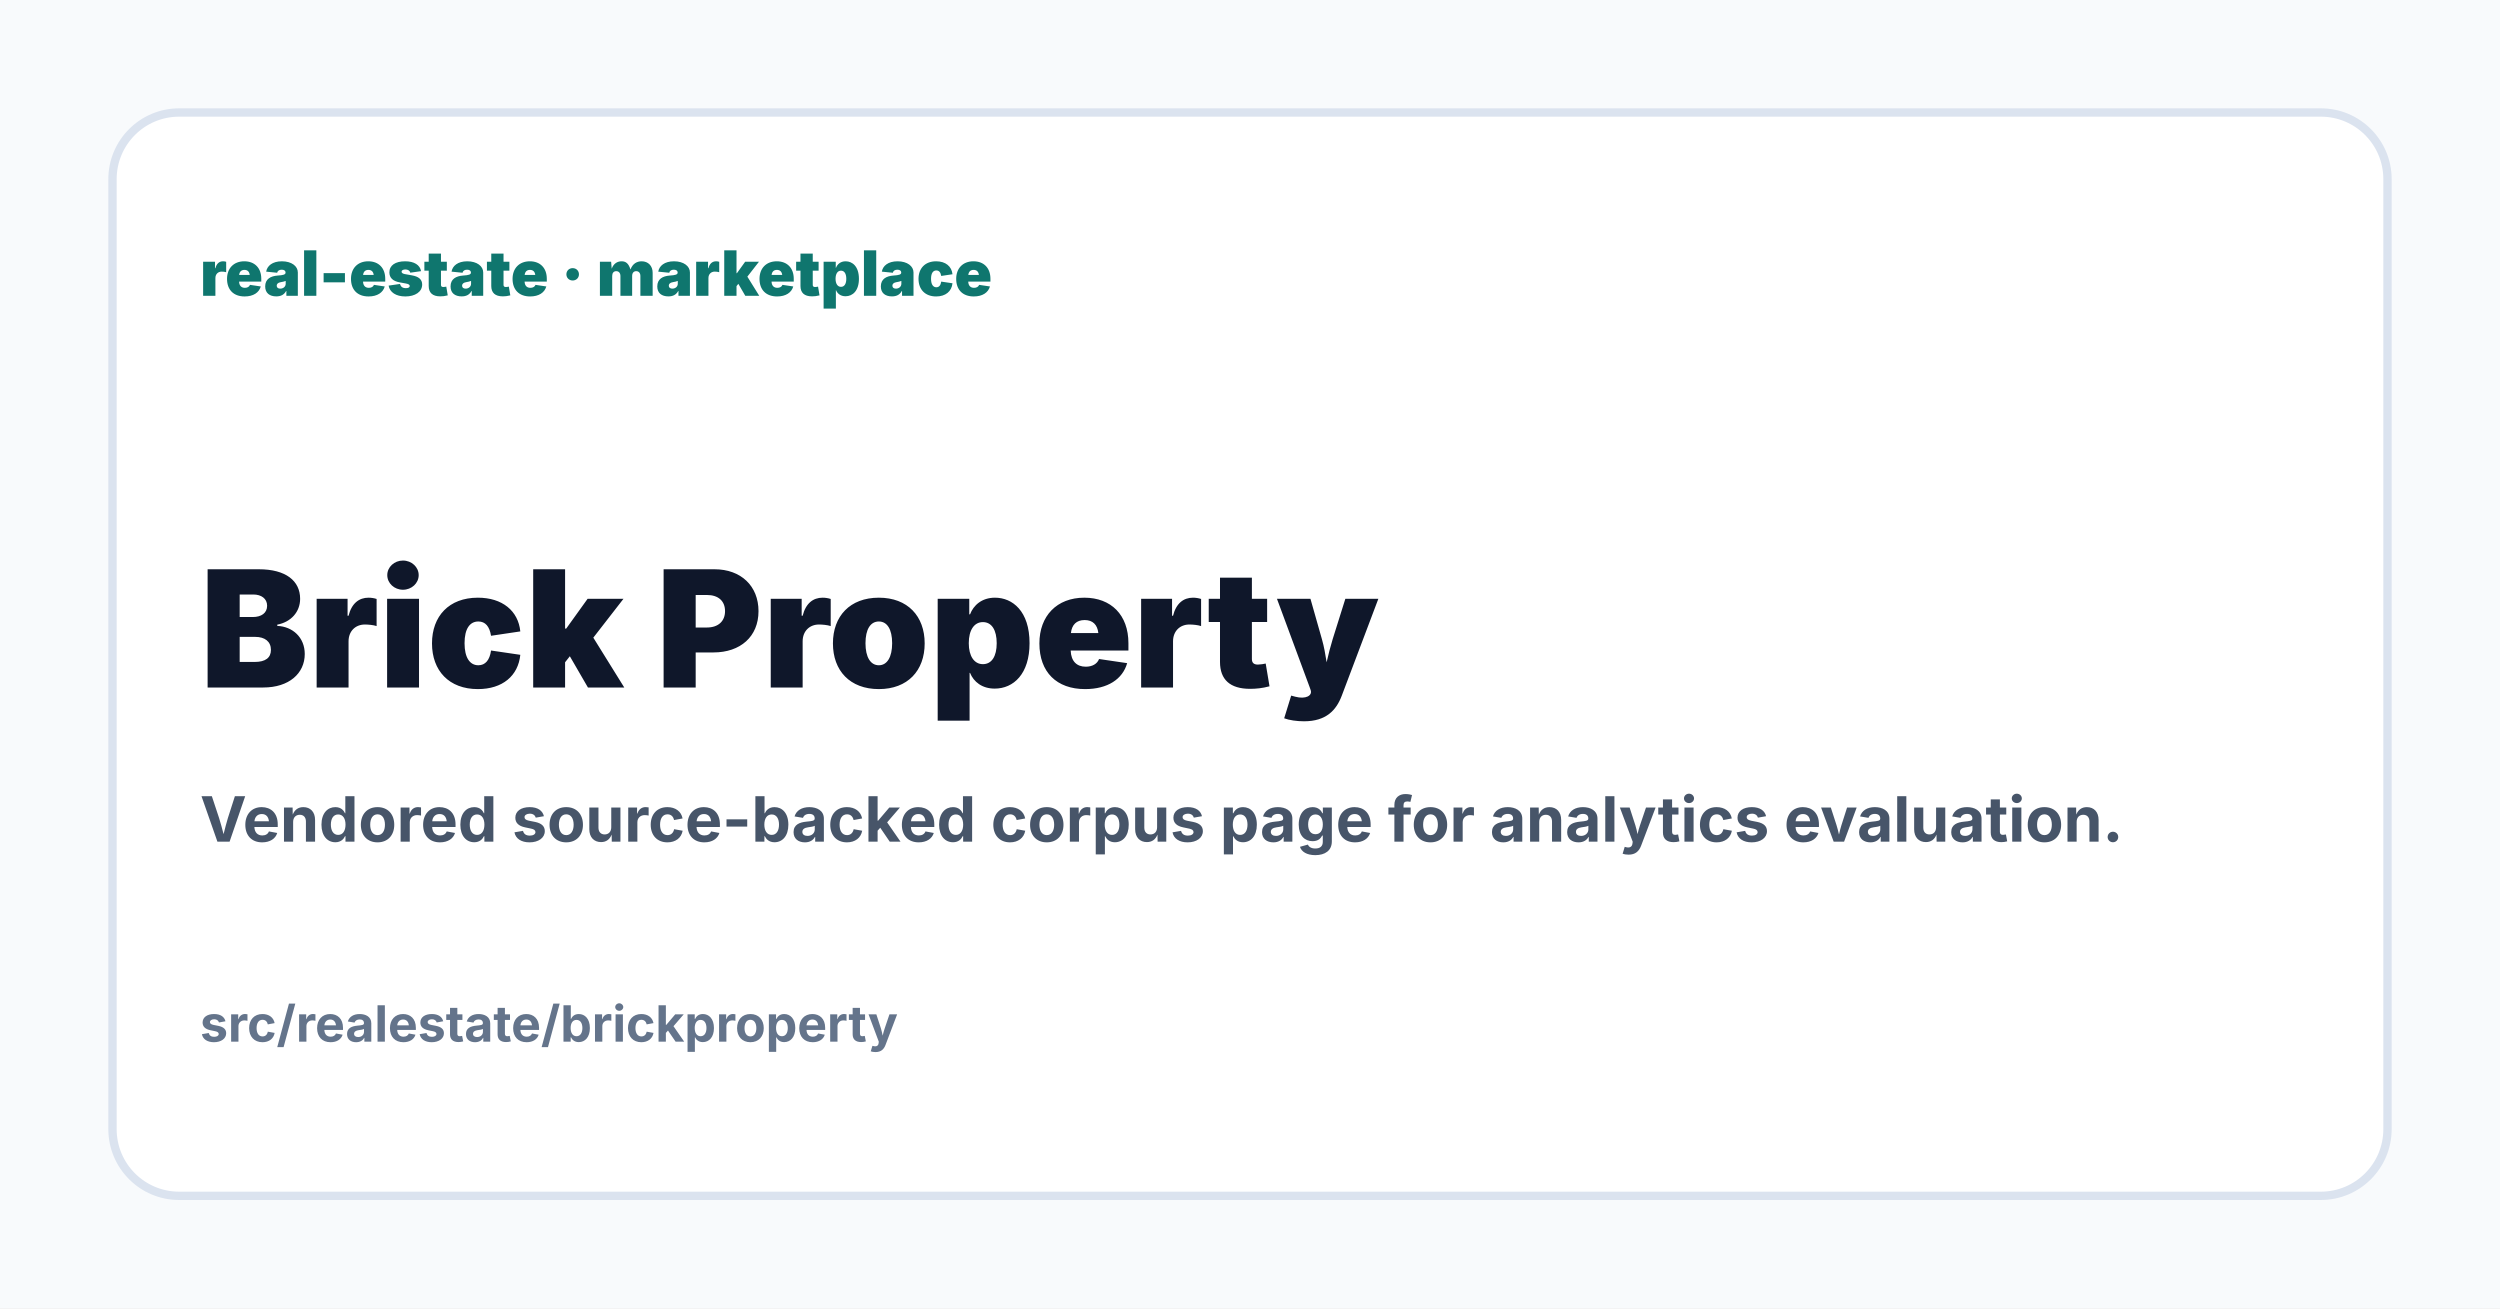
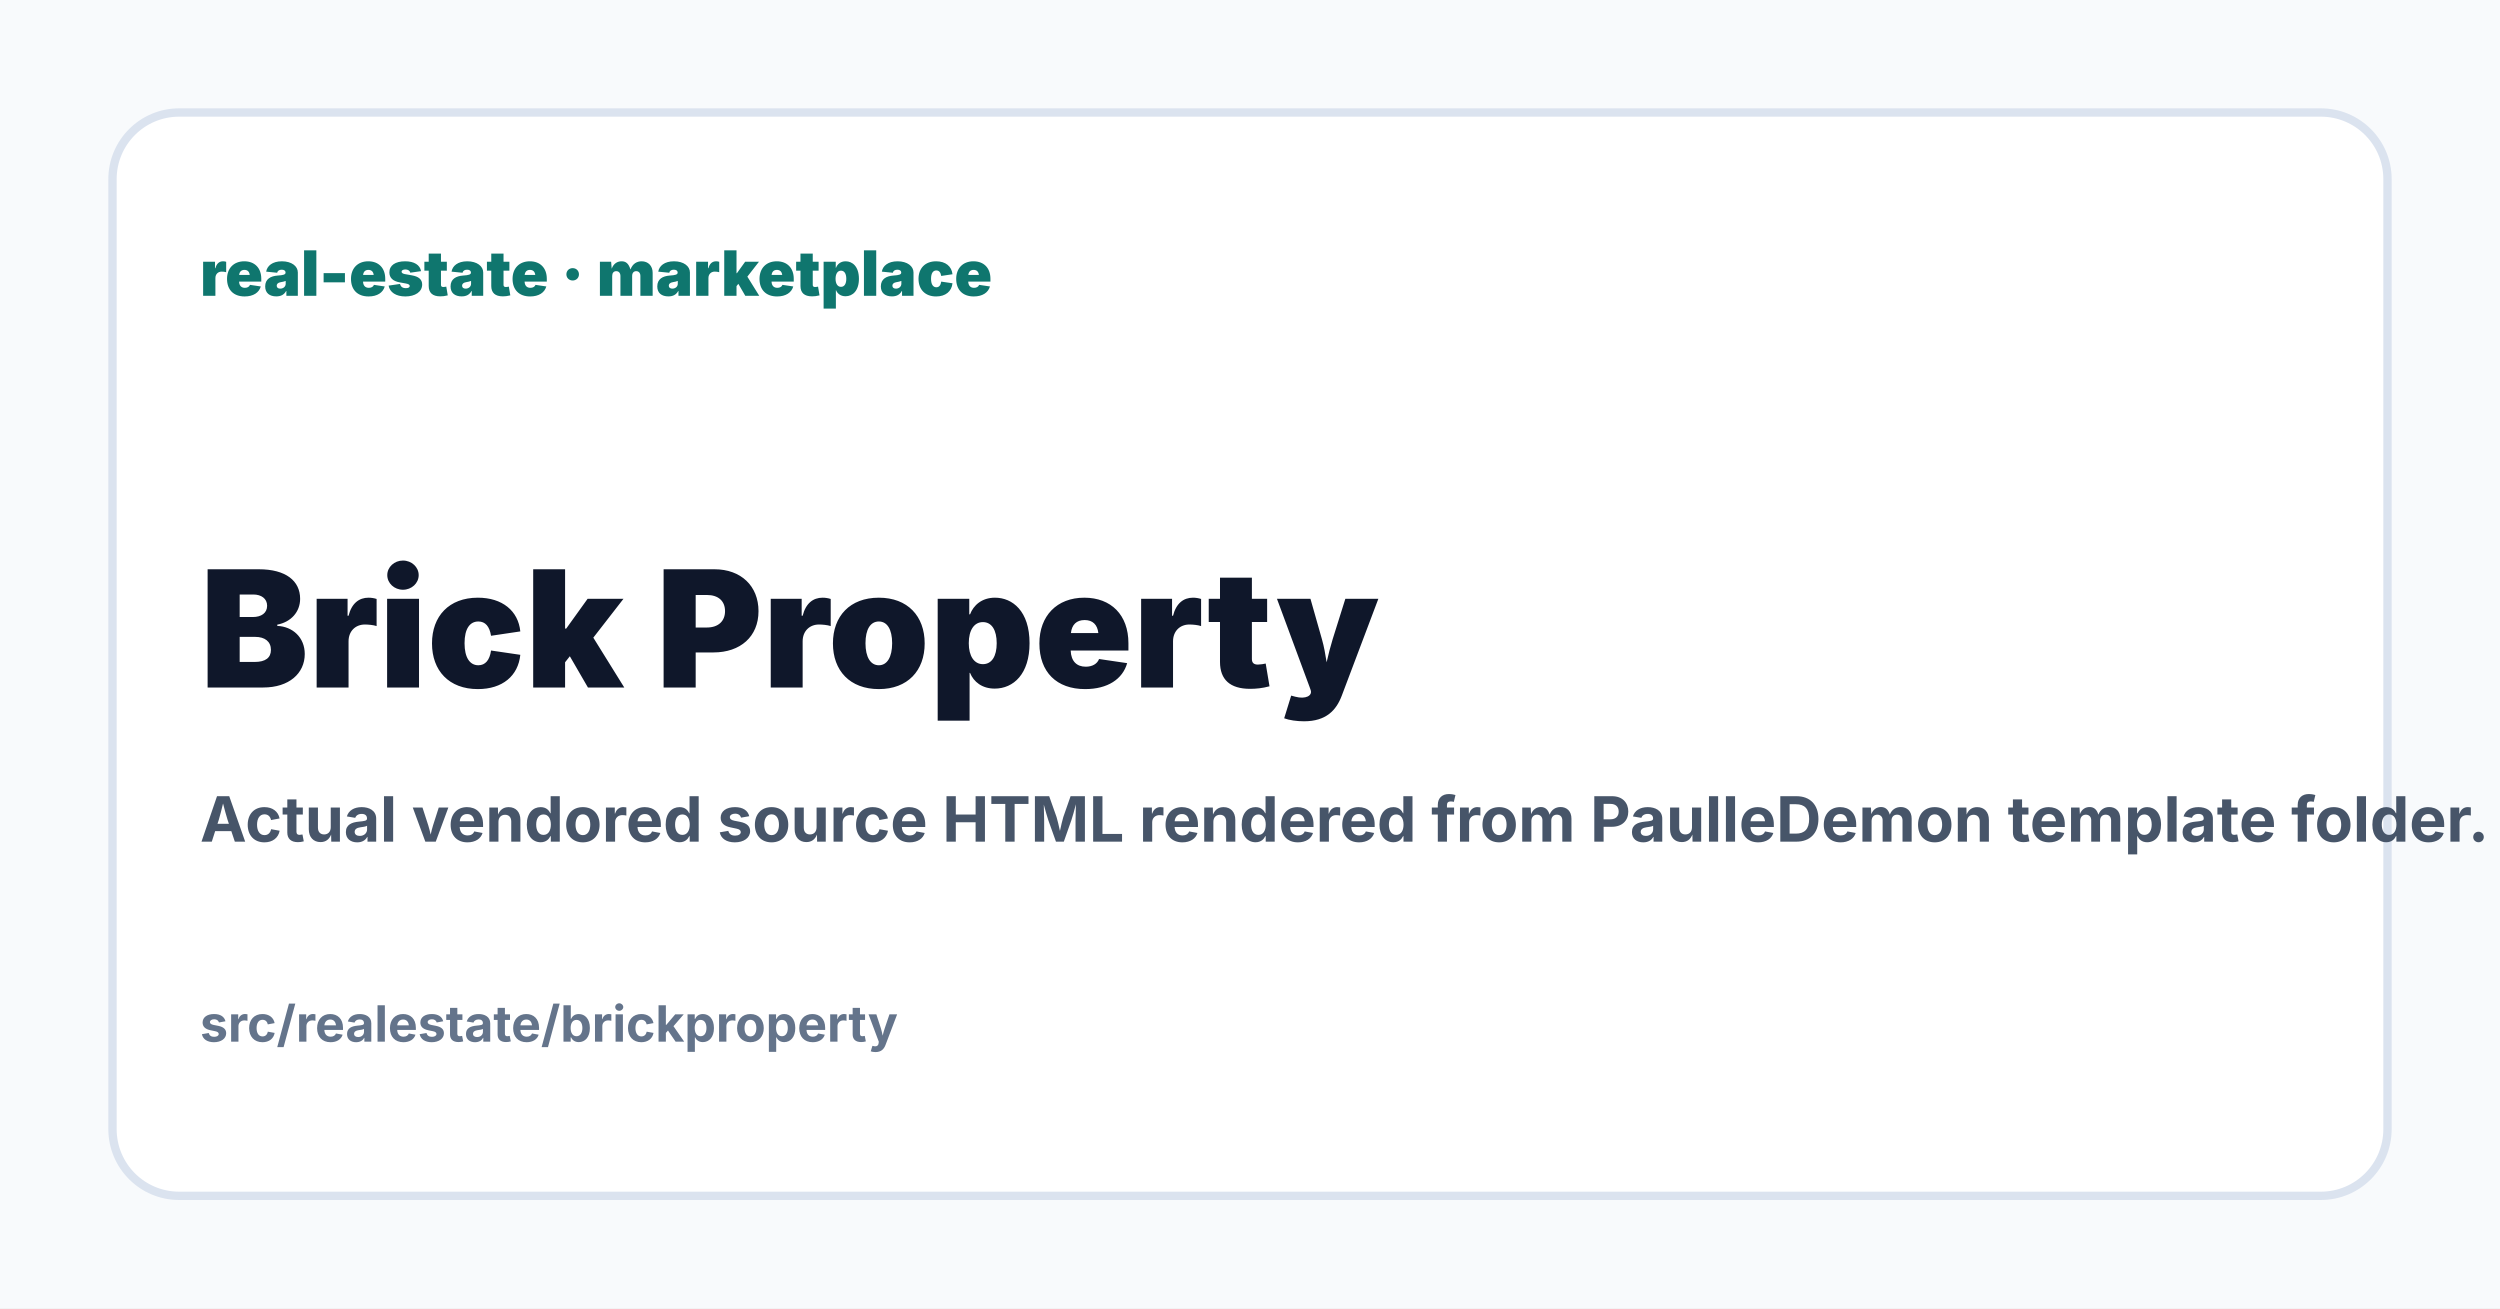
<svg xmlns="http://www.w3.org/2000/svg" width="1200" height="628" viewBox="0 0 1200 628" role="img" aria-label="Brick Property preview">
  <rect width="1200" height="628" fill="#f8fafc" />
  <rect x="54" y="54" width="1092" height="520" rx="32" fill="#ffffff" stroke="#dbe3ef" stroke-width="4" />
  <text x="96" y="142" fill="#0f766e" font-family="Inter, Arial, sans-serif" font-size="30" font-weight="850">real-estate · marketplace</text>
  <text x="96" y="330" fill="#0f172a" font-family="Inter, Arial, sans-serif" font-size="78" font-weight="900">Brick Property</text>
-   <text x="96" y="404" fill="#475569" font-family="Inter, Arial, sans-serif" font-size="30" font-weight="650">Vendored source-backed corpus page for analytics evaluation.</text>
+   <text x="96" y="404" fill="#475569" font-family="Inter, Arial, sans-serif" font-size="30" font-weight="650">Actual vendored source HTML rendered from PaulleDemon template folder.</text>
  <text x="96" y="500" fill="#64748b" font-family="Inter, Arial, sans-serif" font-size="24" font-weight="650">src/realestate/brickproperty</text>
</svg>
